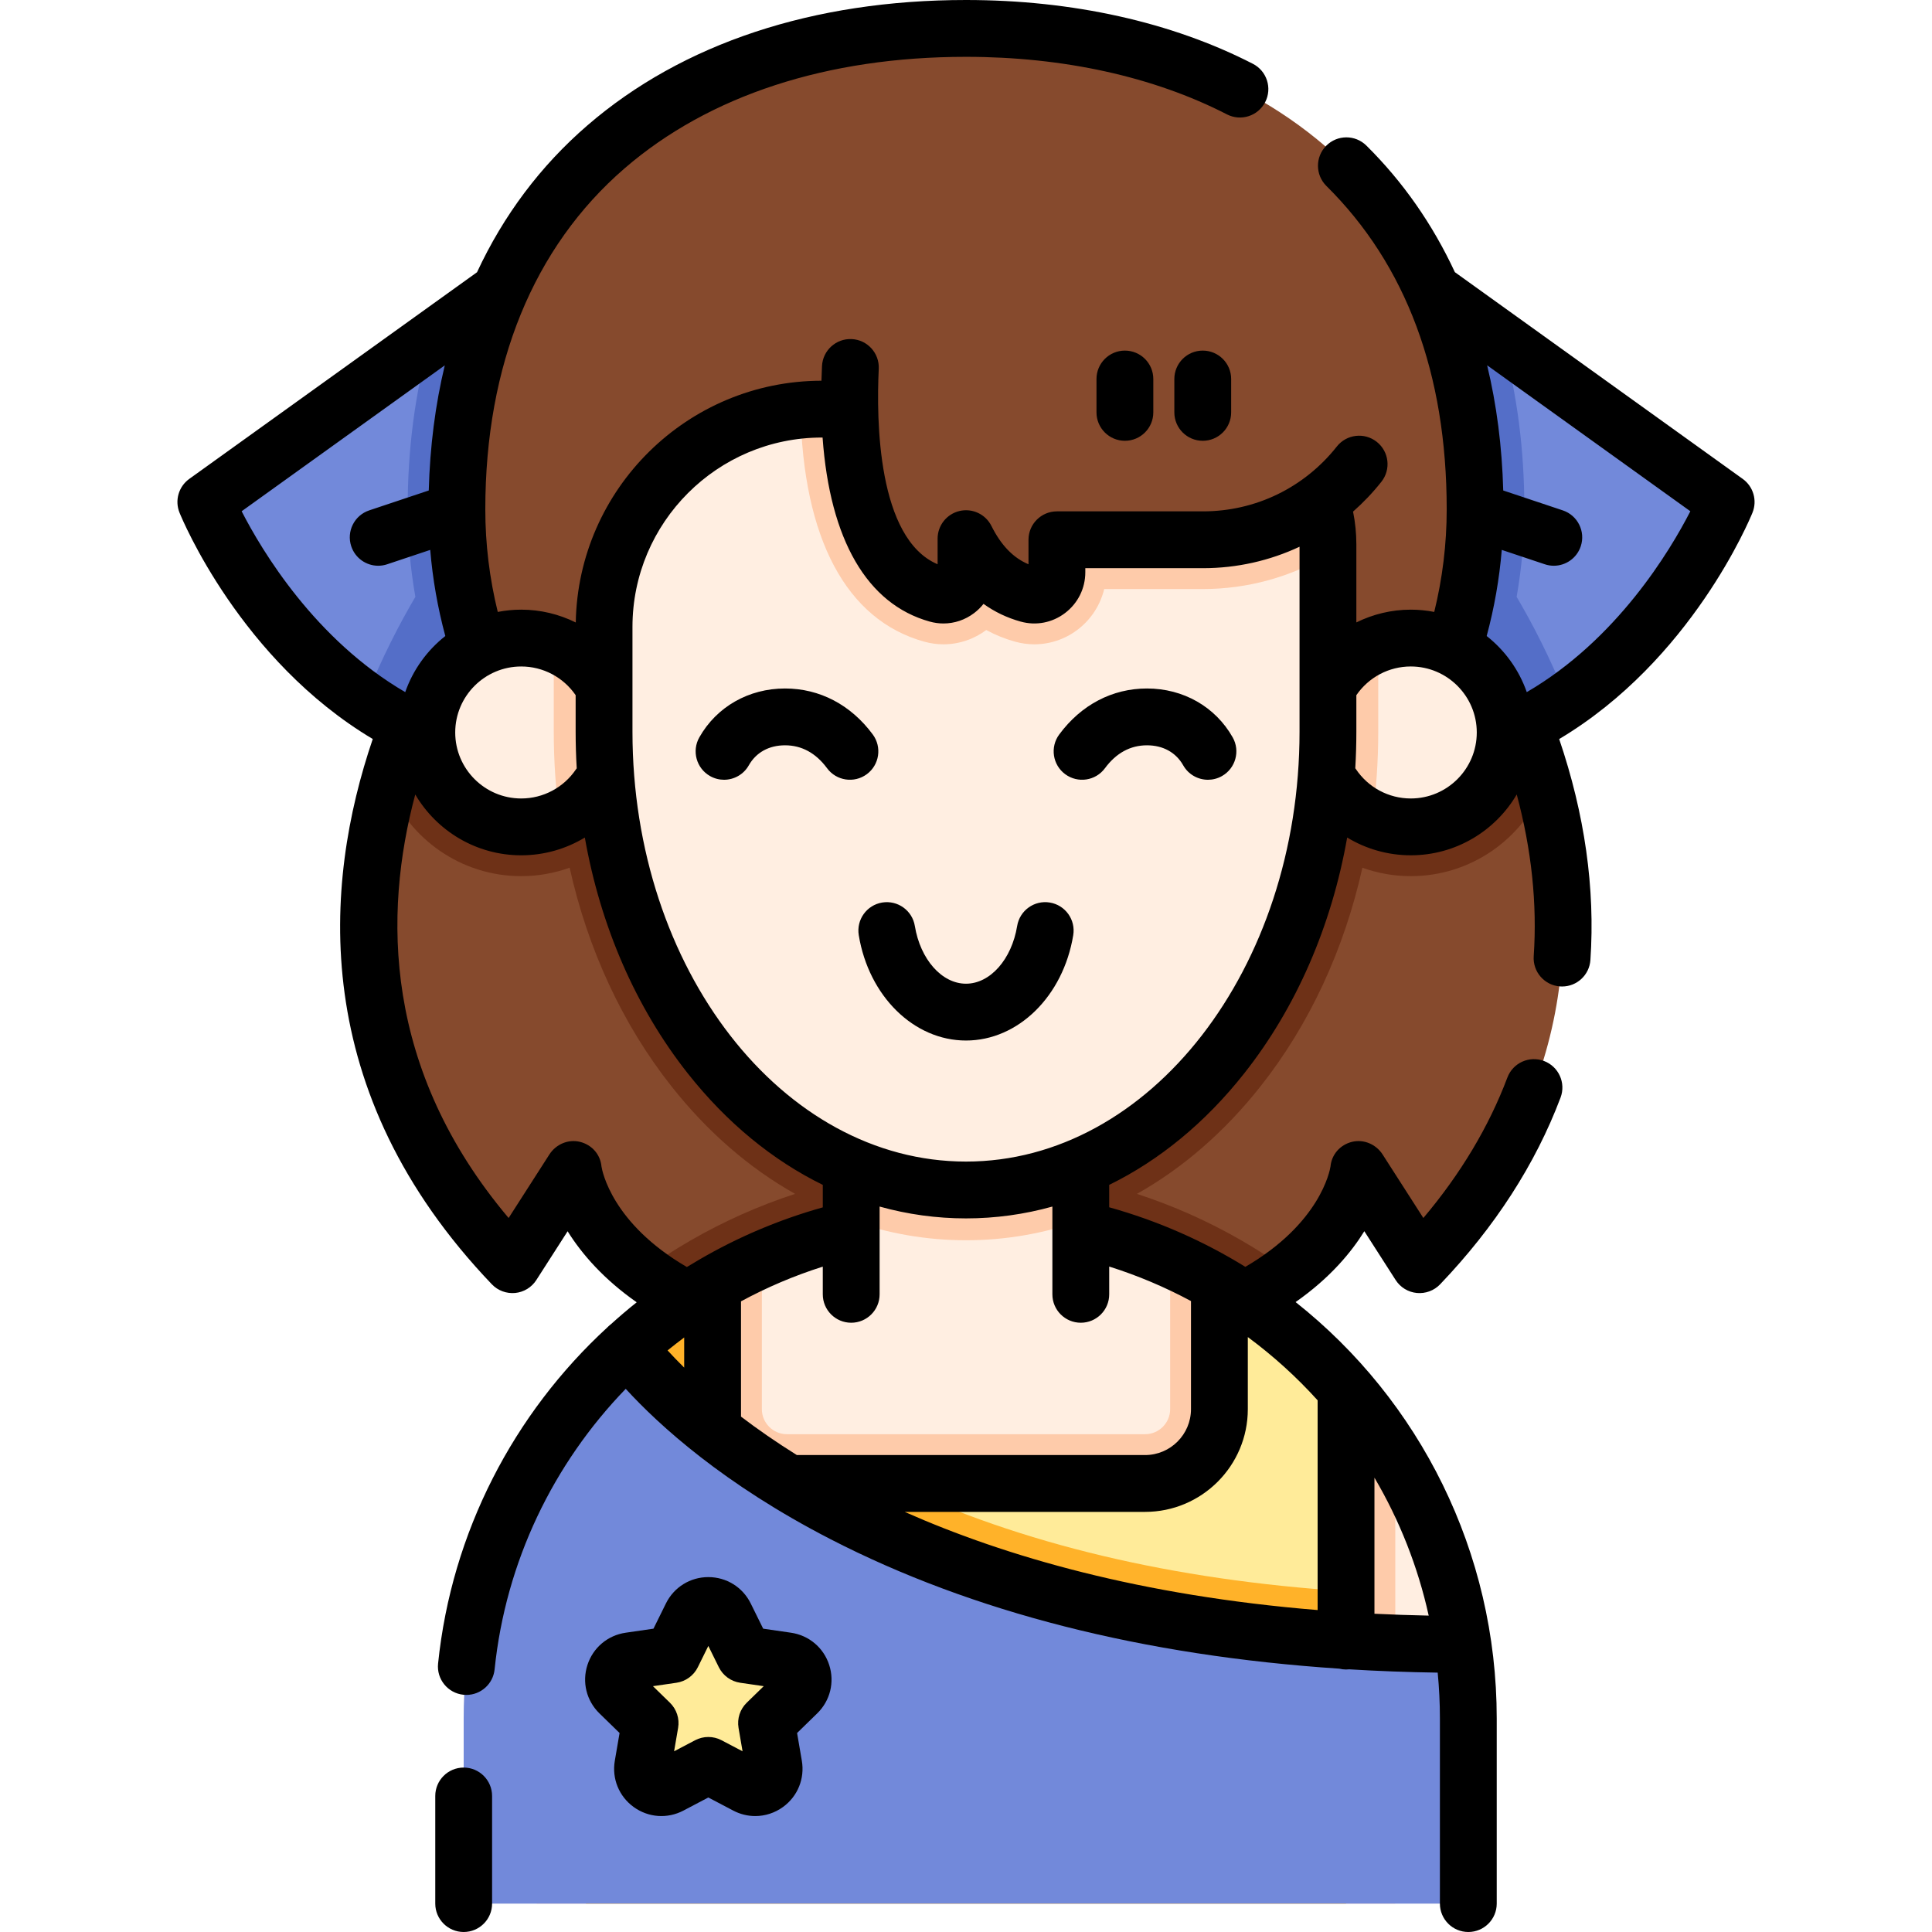
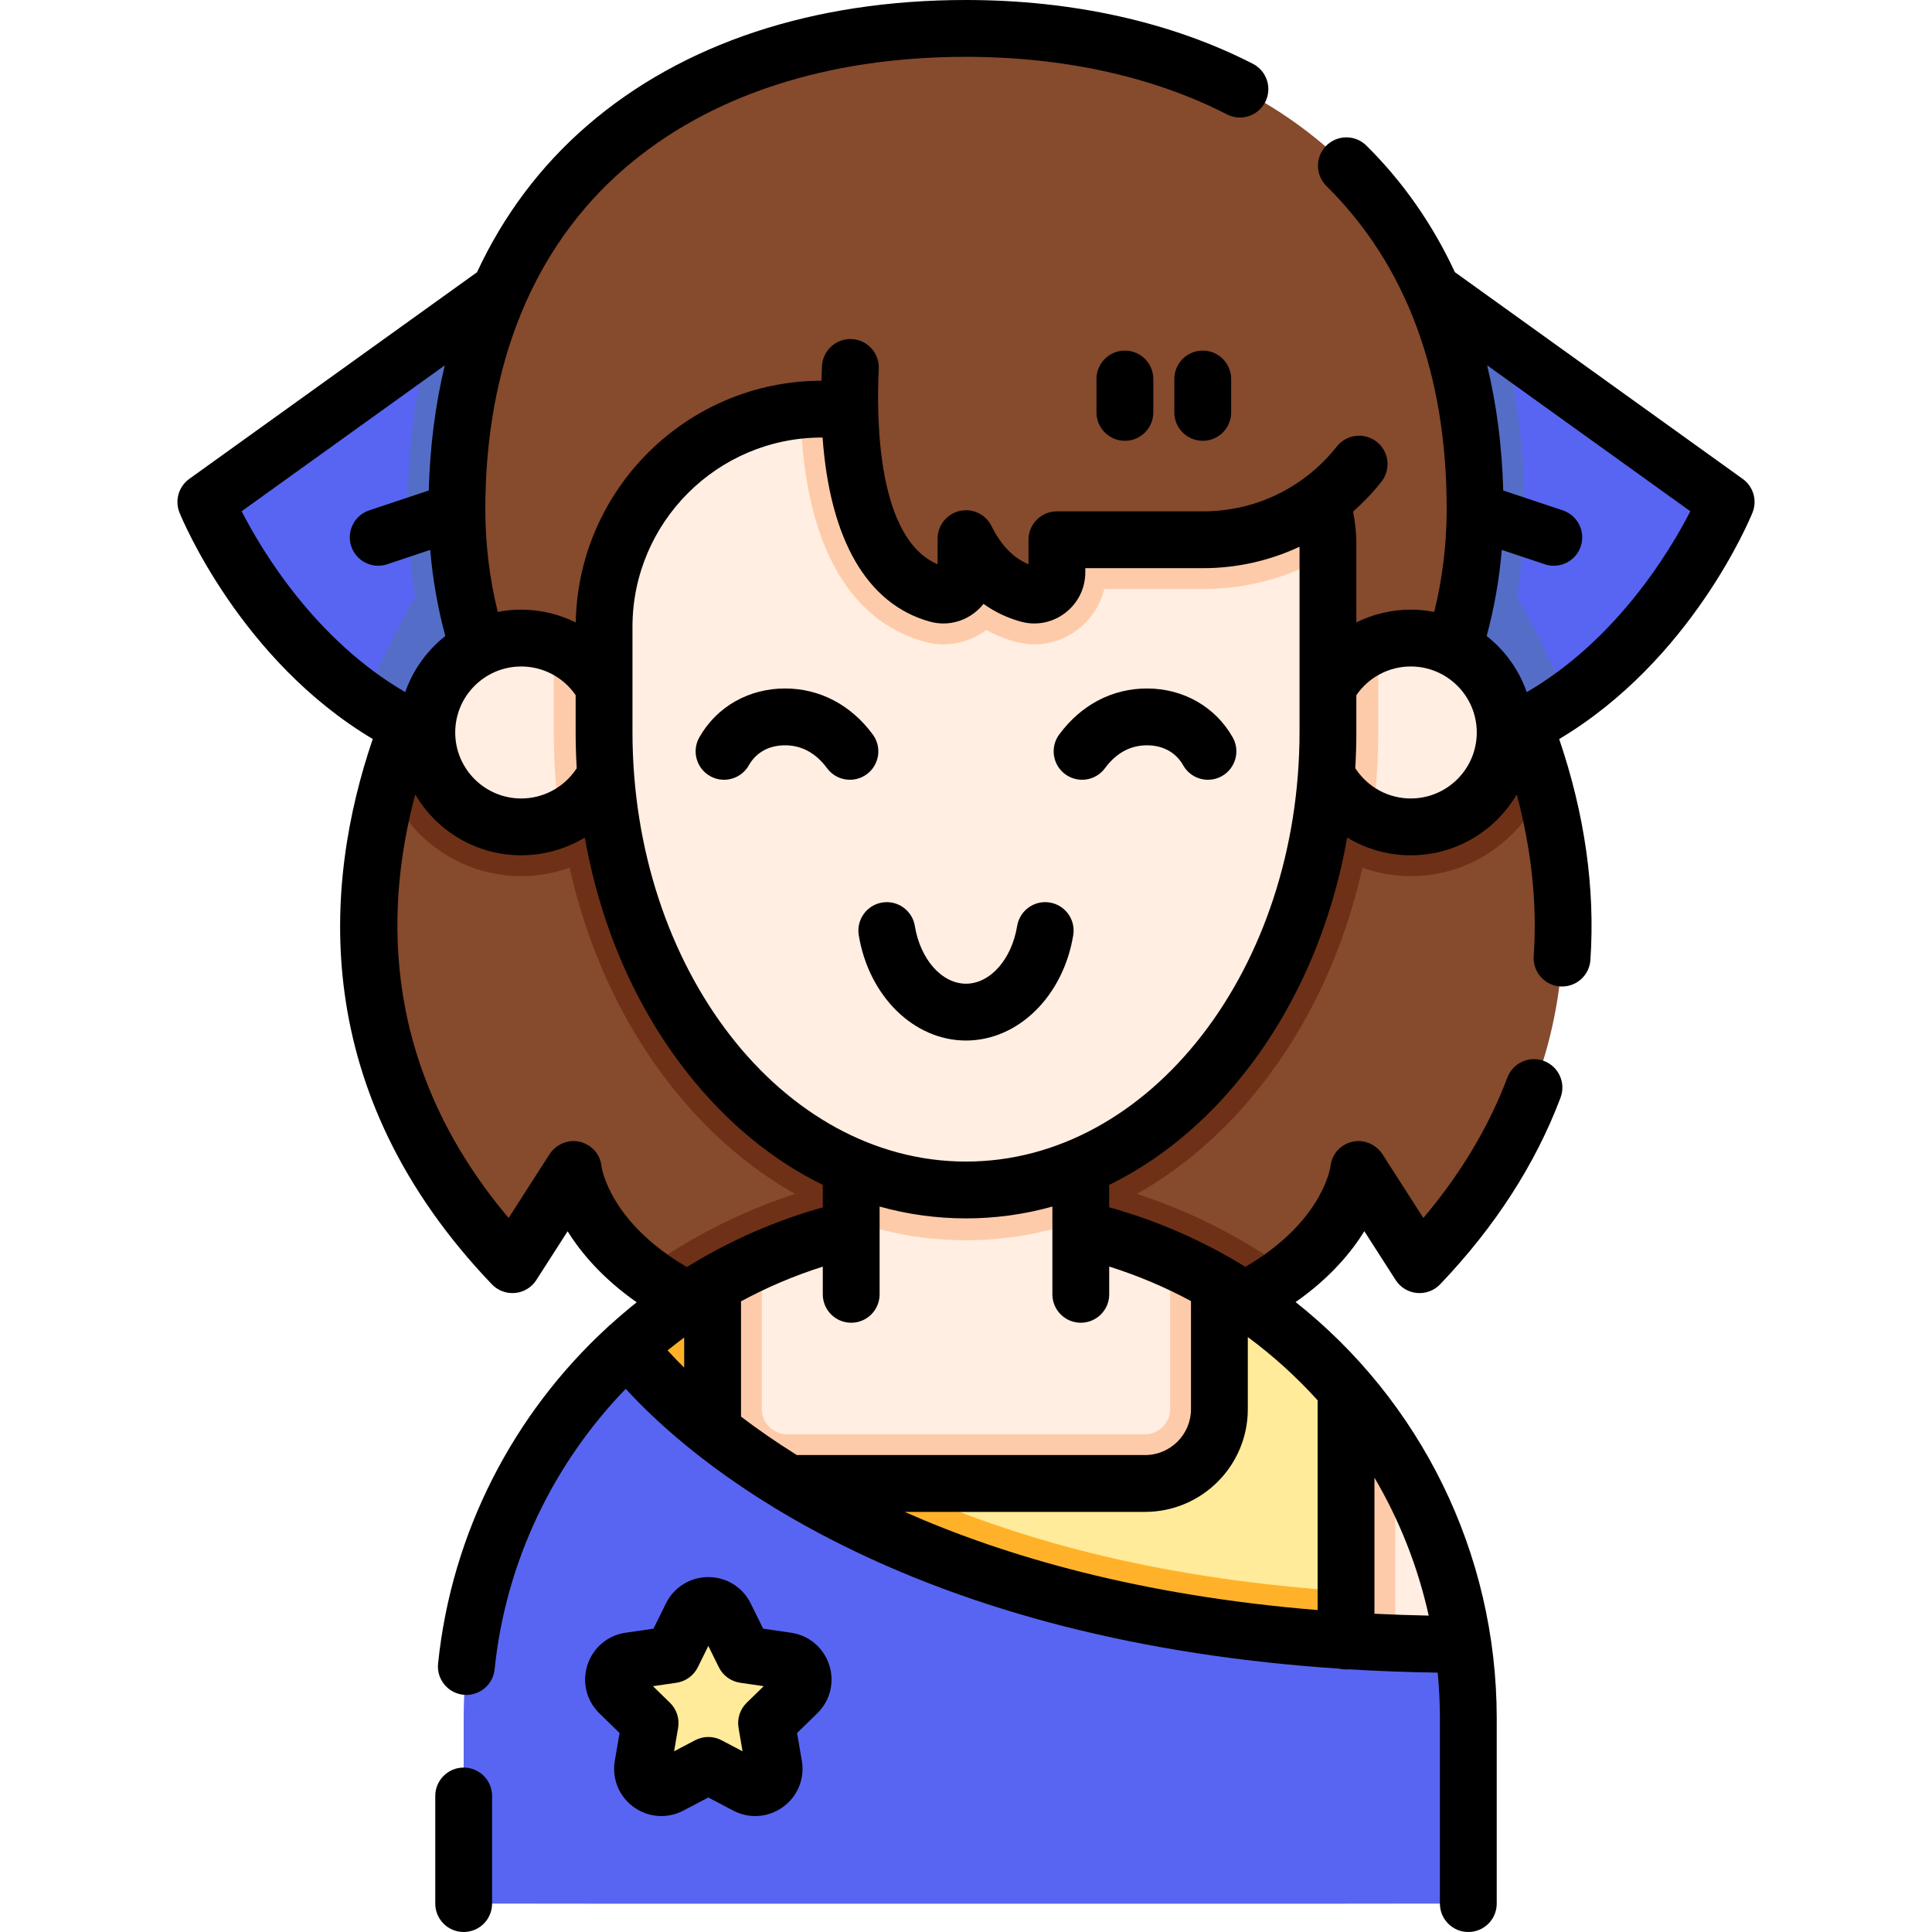
<svg xmlns="http://www.w3.org/2000/svg" version="1.1" width="512" height="512" x="0" y="0" viewBox="0 0 512 512" style="enable-background:new 0 0 512 512" xml:space="preserve" class="">
  <g>
-     <path style="" d="M145.909,67.414V201.93c-19.838-0.472-36.141-7.258-49.203-16.404  c-29.134-20.38-42.155-52.495-42.155-52.495l59.252-42.557L145.909,67.414z" fill="#7289da" data-original="#ff9999" />
+     <path style="" d="M145.909,67.414V201.93c-19.838-0.472-36.141-7.258-49.203-16.404  c-29.134-20.38-42.155-52.495-42.155-52.495l59.252-42.557L145.909,67.414z" fill="#5865F2" data-original="#ff9999" />
    <path style="" d="M113.803,90.474l32.106-23.06V201.93c-19.838-0.472-36.141-7.258-49.203-16.404  c4.407-11.124,9.306-20.45,13.372-27.357c-1.345-7.65-2.048-15.41-2.048-23.191C108.031,119.086,109.978,104.188,113.803,90.474z" fill="#546ec8" data-original="#ff6e6e" class="" />
-     <path style="" d="M457.448,133.031c0,0-13.021,32.116-42.155,52.495c-13.061,9.146-29.365,15.932-49.203,16.404V67.414  l32.106,23.06L457.448,133.031z" fill="#7289da" data-original="#ff9999" />
+     <path style="" d="M457.448,133.031c0,0-13.021,32.116-42.155,52.495c-13.061,9.146-29.365,15.932-49.203,16.404V67.414  l32.106,23.06L457.448,133.031z" fill="#5865F2" data-original="#ff9999" />
    <path style="" d="M415.294,185.526c-13.061,9.146-29.365,15.932-49.203,16.404V67.414l32.106,23.06  c3.825,13.714,5.773,28.612,5.773,44.504c0,7.78-0.703,15.541-2.048,23.191C405.977,165.056,410.886,174.383,415.294,185.526z" fill="#546ec8" data-original="#ff6e6e" class="" />
    <path style="" d="M239.817,155.147v202.954c-35.639-2.219-56.873-11.385-69.502-21.123  c-16.816-12.971-18.392-26.956-18.392-26.956L135.8,335.162c-42.185-44.143-42.536-91.378-32.969-126.786  c6.254-23.181,16.766-41.292,22.568-50.146c0.783-1.205,1.486-2.229,2.078-3.082H239.817z" fill="#864a2d" data-original="#864a2d" />
    <path style="" d="M239.817,155.147v202.954c-35.639-2.219-56.873-11.385-69.502-21.123  c8.192-5.953,16.986-11.023,26.273-15.159c4.628-2.068,9.337-3.875,14.115-5.431c-12.107-6.807-23.201-16.394-32.768-28.512  c-12.981-16.424-22.157-36.292-26.976-57.927c-4.016,1.446-8.333,2.239-12.83,2.239c-15.952,0-29.636-9.869-35.298-23.813  c6.254-23.181,16.766-41.292,22.568-50.146c3.986-1.416,8.272-2.189,12.73-2.189c3.273,0,6.445,0.422,9.477,1.195  c0.09-0.703,0.191-1.395,0.291-2.088L239.817,155.147L239.817,155.147z" fill="#6e3117" data-original="#6e3117" />
    <path style="" d="M376.201,335.162l-16.123-25.138c0,0-1.576,13.975-18.382,26.935  c-12.72,9.808-34.164,19.034-70.255,21.183V155.147h113.083c0.592,0.853,1.295,1.877,2.078,3.082  c5.803,8.855,16.314,26.966,22.568,50.146C418.737,243.784,418.386,291.019,376.201,335.162z" fill="#864a2d" data-original="#864a2d" />
    <path style="" d="M409.17,208.376c-5.662,13.945-19.346,23.813-35.298,23.813c-4.498,0-8.814-0.793-12.82-2.229  c-4.829,21.625-14.005,41.492-26.986,57.917c-9.567,12.117-20.661,21.705-32.768,28.512c4.779,1.556,9.487,3.363,14.115,5.421  c9.306,4.146,18.091,9.216,26.283,15.149c-12.72,9.808-34.164,19.034-70.255,21.183V155.147h93.536v1.958  c2.851-0.693,5.833-1.064,8.895-1.064c4.457,0,8.744,0.773,12.73,2.189C392.404,167.084,402.915,185.195,409.17,208.376z" fill="#6e3117" data-original="#6e3117" />
    <path style="" d="M376.292,192.754c9.353-17.343,14.628-36.975,14.628-57.772C390.92,48.752,330.515,7.529,256,7.529  S121.08,48.752,121.08,134.982c0,20.797,5.276,40.43,14.628,57.772H376.292z" fill="#864a2d" data-original="#864a2d" />
    <path style="" d="M389.121,455.402v49.072H122.879v-49.072c0-25.329,7.068-49.002,19.356-69.151  c3.855-6.335,8.222-12.318,13.051-17.89c3.454-3.996,7.138-7.78,11.043-11.334c10.461-9.547,22.458-17.448,35.569-23.291  c16.525-7.359,34.836-11.455,54.102-11.455s37.577,4.096,54.102,11.455c15.019,6.686,28.562,16.073,40.027,27.538  c2.279,2.279,4.478,4.648,6.586,7.088c4.819,5.582,9.196,11.555,13.051,17.89c9.055,14.848,15.27,31.614,17.91,49.544  C388.629,442.191,389.121,448.736,389.121,455.402z" fill="#ffeee1" data-original="#ffeee1" />
    <path style="" d="M369.765,386.252v118.223H142.235V386.252c3.855-6.335,8.222-12.318,13.051-17.89  c3.454-3.996,7.138-7.78,11.043-11.334c10.461-9.547,22.458-17.448,35.569-23.291v39.705c0,3.654,2.982,6.636,6.646,6.636h94.912  c3.664,0,6.646-2.982,6.646-6.636v-39.705c15.019,6.686,28.562,16.073,40.027,27.538c2.279,2.279,4.478,4.648,6.586,7.088  C361.533,373.944,365.91,379.917,369.765,386.252z" fill="#fecbaa" data-original="#fecbaa" />
    <path style="" d="M356.714,368.362v136.113H155.286V368.362c6.305-7.289,13.382-13.884,21.113-19.647  c3.986-2.982,8.142-5.742,12.449-8.262v32.989c0,10.873,8.814,19.687,19.697,19.687h94.911c10.883,0,19.697-8.815,19.697-19.687  v-32.989c9.879,5.763,18.934,12.78,26.976,20.821C352.407,363.553,354.606,365.922,356.714,368.362z" fill="#ffeb99" data-original="#ffeb99" />
    <path style="" d="M356.714,421.701v82.774H155.286V368.362c6.305-7.289,13.382-13.884,21.113-19.647l0.241,0.311  c1.737,2.249,5.662,6.937,12.208,12.89v11.525c0,10.873,8.814,19.687,19.697,19.687h28.13  C270.467,409.131,310.704,418.709,356.714,421.701z" fill="#ffb229" data-original="#ffb229" />
-     <path style="" d="M389.121,455.402v49.072H122.879v-49.072c0-33.28,12.208-63.709,32.407-87.041  c3.454-3.996,7.138-7.78,11.043-11.334c10.18,13.121,68.458,78.357,221.346,78.768C388.629,442.191,389.121,448.736,389.121,455.402  z" fill="#7289da" data-original="#ff9999" />
+     <path style="" d="M389.121,455.402v49.072H122.879v-49.072c0-33.28,12.208-63.709,32.407-87.041  c3.454-3.996,7.138-7.78,11.043-11.334c10.18,13.121,68.458,78.357,221.346,78.768C388.629,442.191,389.121,448.736,389.121,455.402  z" fill="#5865F2" data-original="#ff9999" />
    <rect x="225.573" y="276.241" style="" width="60.848" height="66.771" fill="#ffeee1" data-original="#ffeee1" />
    <path style="" d="M286.423,276.241v47.214c-9.748,3.444-19.968,5.227-30.423,5.227  c-10.455,0-20.675-1.784-30.423-5.227v-47.214H286.423z" fill="#fecbaa" data-original="#fecbaa" />
    <path style="" d="M398.89,194.115c0,13.818-11.204,25.021-25.021,25.021c-3.639,0-7.083-0.779-10.199-2.174  c-8.733-3.905-14.812-12.67-14.812-22.848c0-10.783,6.827-19.978,16.39-23.494c2.686-0.984,5.587-1.527,8.621-1.527  C387.686,169.094,398.89,180.298,398.89,194.115z" fill="#ffeee1" data-original="#ffeee1" />
    <path style="" d="M365.249,170.622v23.309c0,7.801-0.533,15.499-1.578,23.033c-8.733-3.905-14.812-12.67-14.812-22.848  C348.858,183.332,355.685,174.138,365.249,170.622z" fill="#fecbaa" data-original="#fecbaa" />
    <path style="" d="M163.142,194.115c0,10.179-6.079,18.943-14.812,22.848c-3.116,1.394-6.561,2.174-10.199,2.174  c-13.817,0-25.021-11.204-25.021-25.021c0-13.817,11.204-25.021,25.021-25.021c3.034,0,5.935,0.543,8.621,1.527  C156.315,174.138,163.142,183.332,163.142,194.115z" fill="#ffeee1" data-original="#ffeee1" />
    <path style="" d="M163.142,194.115c0,10.179-6.079,18.943-14.812,22.848c-1.045-7.534-1.578-15.232-1.578-23.033  v-23.309C156.315,174.138,163.142,183.332,163.142,194.115z" fill="#fecbaa" data-original="#fecbaa" />
    <path style="" d="M351.925,144.265v49.674c0,67.052-42.958,121.415-95.925,121.415  c-52.977,0-95.915-54.363-95.915-121.415V166.13c0-29.967,22.829-54.594,52.054-57.435c1.857-0.191,3.755-0.281,5.662-0.281h98.275  C335.873,108.414,351.925,124.467,351.925,144.265z" fill="#ffeee1" data-original="#ffeee1" />
    <path style="" d="M351.925,144.265v2.831c-9.788,5.732-21.133,9.005-33.12,9.005h-26.182  c-2.008,8.383-9.557,14.647-18.533,14.647c-1.717,0-3.433-0.241-5.09-0.703c-2.681-0.743-5.23-1.777-7.63-3.082  c-3.172,2.369-7.108,3.785-11.364,3.785c-1.717,0-3.433-0.241-5.09-0.703c-20.661-5.742-32.096-27.357-32.778-61.35  c1.857-0.191,3.755-0.281,5.662-0.281h98.275C335.873,108.414,351.925,124.467,351.925,144.265z" fill="#fecbaa" data-original="#fecbaa" />
    <path style="" d="M225.356,97.381c-0.971,20.13,0.845,53.914,23.051,60.091c3.819,1.062,7.595-1.858,7.595-5.823v-8.9  c3.531,7.084,8.774,12.575,16.492,14.723c3.819,1.062,7.595-1.858,7.595-5.823v-8.605h38.716c26.728,0,48.797-19.884,52.258-45.664  L225.356,97.381L225.356,97.381z" fill="#864a2d" data-original="#864a2d" />
    <path style="" d="M192.197,428.263l5.052,10.235l11.295,1.641c4.102,0.596,5.739,5.637,2.772,8.53l-8.173,7.967  l1.93,11.249c0.701,4.085-3.587,7.201-7.256,5.272l-10.103-5.311l-10.103,5.311c-3.669,1.929-7.957-1.187-7.256-5.272l1.93-11.249  l-8.173-7.967c-2.969-2.893-1.33-7.934,2.772-8.53l11.295-1.641l5.052-10.235C185.062,424.546,190.363,424.546,192.197,428.263z" fill="#ffeb99" data-original="#ffeb99" />
    <path d="M461.842,126.916l-76.285-54.789c-5.882-12.659-13.73-23.926-23.455-33.55c-2.957-2.923-7.724-2.901-10.648,0.056  c-2.925,2.955-2.9,7.722,0.055,10.648c21.155,20.936,31.881,49.771,31.881,85.701c0,9.194-1.117,18.314-3.301,27.186  c-2.013-0.392-4.09-0.602-6.216-0.602c-5.091,0-10.006,1.196-14.424,3.381v-20.674c0-2.93-0.295-5.842-0.874-8.691  c2.706-2.386,5.227-5.023,7.515-7.916c2.579-3.262,2.026-7.997-1.236-10.575c-3.262-2.578-7.996-2.026-10.576,1.236  c-8.638,10.924-21.566,17.189-35.472,17.189h-38.715c-4.158,0-7.529,3.37-7.529,7.529v6.495c-4.049-1.705-7.273-5.044-9.818-10.149  c-1.558-3.126-5.062-4.769-8.464-3.971c-3.401,0.801-5.805,3.835-5.805,7.33v6.786c-15.955-6.787-16.252-38.205-15.596-51.792  c0.201-4.154-3.005-7.683-7.158-7.884c-4.156-0.198-7.684,3.004-7.884,7.158c-0.063,1.311-0.109,2.601-0.144,3.879  c-35.533,0.057-64.478,28.667-65.111,64.065c-4.427-2.196-9.356-3.397-14.454-3.397c-2.126,0-4.202,0.211-6.216,0.602  c-2.184-8.871-3.301-17.991-3.301-27.186c0-38.265,12.763-69.512,36.908-90.364C187.912,25.281,219.2,15.059,256,15.059  c25.842,0,49.754,5.274,69.151,15.251c3.699,1.903,8.238,0.446,10.14-3.252c1.902-3.698,0.446-8.237-3.252-10.141  C310.52,5.85,284.227,0,256,0c-40.465,0-75.157,11.487-100.324,33.221c-12.461,10.761-22.256,23.857-29.259,38.924l-76.259,54.77  c-2.823,2.028-3.891,5.723-2.586,8.944c0.704,1.735,16.198,39.125,51.212,59.987c-13.12,38.504-17.239,93.441,31.569,144.513  c1.595,1.67,3.867,2.503,6.167,2.293c2.298-0.223,4.368-1.486,5.614-3.429l8.292-12.926c3.806,6.112,9.675,12.788,18.306,18.824  c-2.375,1.885-4.675,3.858-6.92,5.888c-0.032,0.024-0.066,0.043-0.098,0.068c-0.291,0.226-0.553,0.474-0.801,0.731  c-24.775,22.784-41.24,54.23-44.819,89.062c-0.425,4.136,2.584,7.835,6.72,8.26c0.262,0.026,0.522,0.04,0.779,0.04  c3.812,0,7.083-2.886,7.481-6.76c2.933-28.552,15.58-54.543,34.749-74.354c8.905,9.725,25.98,25.275,54.216,39.817  c37.635,19.381,82.897,30.885,134.876,34.338c0.577,0.142,1.178,0.225,1.799,0.225c0.283,0,0.562-0.019,0.836-0.049  c7.673,0.468,15.494,0.759,23.454,0.877c0.384,4.003,0.587,8.053,0.587,12.142v49.065c0,4.159,3.371,7.529,7.529,7.529  s7.529-3.37,7.529-7.529v-49.065c0-44.137-20.412-84.308-53.301-110.342c9.298-6.509,14.92-13.432,18.213-18.782l8.302,12.942  c1.247,1.944,3.316,3.207,5.614,3.429c2.299,0.213,4.572-0.623,6.166-2.293c14.535-15.208,25.274-31.858,31.92-49.487  c1.467-3.891-0.499-8.234-4.39-9.701c-3.889-1.472-8.235,0.497-9.702,4.389c-4.91,13.025-12.382,25.51-22.266,37.22l-10.793-16.824  c-1.742-2.716-5.01-4.125-8.141-3.349c-3.116,0.774-5.386,3.331-5.674,6.525c-0.184,1.169-2.763,15.062-22.568,26.595  c-11.027-6.812-23.129-12.172-36.08-15.787v-5.937c13.294-6.507,25.459-16.475,35.783-29.546  c13.805-17.476,23.14-39.05,27.282-62.505c5.008,3.035,10.811,4.708,16.858,4.708c11.956,0,22.421-6.484,28.079-16.117  c3.928,14.608,5.443,28.966,4.499,42.849c-0.282,4.149,2.852,7.74,7.001,8.022c0.174,0.012,0.346,0.018,0.519,0.018  c3.925,0,7.234-3.044,7.504-7.018c1.291-18.991-1.5-38.663-8.275-58.56c35.025-20.86,50.525-58.261,51.228-59.996  C465.733,132.639,464.665,128.943,461.842,126.916z M152.551,184.224v9.704c0,3.249,0.097,6.48,0.287,9.688  c-0.067,0.09-0.14,0.176-0.204,0.271c-3.264,4.832-8.688,7.717-14.507,7.717c-9.644,0-17.489-7.846-17.489-17.49  c0-9.643,7.846-17.489,17.489-17.489C143.899,176.624,149.278,179.463,152.551,184.224z M64.039,135.487l53.831-38.662  c-2.505,10.406-3.927,21.486-4.244,33.158l-15.783,5.273c-3.944,1.318-6.074,5.584-4.756,9.527c1.053,3.152,3.99,5.145,7.14,5.145  c0.791,0,1.595-0.125,2.386-0.391l11.401-3.809c0.644,7.72,1.981,15.354,3.999,22.822c-4.83,3.809-8.557,8.951-10.623,14.87  C83.496,169.508,69.406,145.957,64.039,135.487z M159.4,309.134c-0.287-3.194-2.558-5.752-5.674-6.525  c-3.132-0.783-6.4,0.631-8.141,3.348l-10.793,16.825c-33.191-39.327-33.238-80.541-24.744-112.236  c5.658,9.633,16.123,16.117,28.079,16.117c6.04,0,11.847-1.673,16.857-4.706c4.141,23.455,13.477,45.027,27.282,62.503  c10.324,13.07,22.488,23.038,35.783,29.546v5.958c-11.59,3.242-22.542,7.912-32.67,13.811c-0.272,0.142-0.536,0.297-0.788,0.47  c-0.855,0.506-1.717,1.004-2.561,1.527C162.165,324.228,159.584,310.305,159.4,309.134z M176.917,357.875  c1.442-1.173,2.905-2.319,4.399-3.428v7.986C179.639,360.779,178.176,359.251,176.917,357.875z M364.244,427.658v-36.057  c6.612,11.232,11.504,23.544,14.377,36.552C373.725,428.055,368.934,427.888,364.244,427.658z M349.185,371.1v55.583  c-46.855-3.826-82.65-14.148-109.433-26.019h63.706c15.013,0,27.226-12.214,27.226-27.226v-19.1  C337.419,359.313,343.611,364.933,349.185,371.1z M286.422,350.539c4.158,0,7.529-3.37,7.529-7.529v-7.361  c7.593,2.394,14.836,5.469,21.672,9.145v28.643c0,6.709-5.458,12.167-12.167,12.167h-92.283  c-5.565-3.472-10.488-6.905-14.797-10.187v-30.55c6.853-3.707,14.098-6.796,21.672-9.194v7.337c0,4.159,3.371,7.529,7.529,7.529  c4.158,0,7.529-3.37,7.529-7.529v-23.258c7.422,2.07,15.087,3.135,22.893,3.135s15.471-1.065,22.893-3.135v23.258  C278.893,347.169,282.264,350.539,286.422,350.539z M256,307.828c-48.739,0-88.39-51.096-88.39-113.9v-27.787  c0-27.673,22.514-50.187,50.187-50.187h0.194c1.946,27.058,11.754,44.143,28.4,48.773c1.205,0.335,2.426,0.5,3.638,0.5  c2.903,0,5.743-0.946,8.136-2.765c0.941-0.714,1.77-1.53,2.478-2.429c2.956,2.124,6.237,3.693,9.834,4.693  c4.09,1.139,8.384,0.313,11.775-2.265c3.41-2.592,5.367-6.533,5.367-10.812v-1.075h31.185c9.008,0,17.701-1.987,25.586-5.683v49.037  C344.39,256.733,304.738,307.828,256,307.828z M373.873,211.603c-5.859,0-11.302-2.917-14.563-7.806  c-0.046-0.069-0.099-0.131-0.147-0.198c0.189-3.203,0.285-6.428,0.285-9.672v-9.694c3.274-4.768,8.645-7.611,14.424-7.611  c9.644,0,17.489,7.846,17.489,17.489C391.363,203.758,383.517,211.603,373.873,211.603z M404.609,183.421  c-2.065-5.919-5.793-11.061-10.623-14.87c2.018-7.468,3.355-15.102,3.999-22.822l11.401,3.809c0.792,0.265,1.595,0.391,2.386,0.391  c3.15,0,6.087-1.993,7.14-5.145c1.318-3.944-0.811-8.21-4.756-9.527l-15.784-5.274c-0.318-11.657-1.748-22.749-4.266-33.175  l53.854,38.678C442.59,145.963,428.5,169.511,404.609,183.421z" fill="#000000" data-original="#000000" style="" />
    <path d="M122.879,468.422c-4.158,0-7.529,3.37-7.529,7.529v28.519c0,4.159,3.371,7.529,7.529,7.529c4.158,0,7.529-3.37,7.529-7.529  v-28.519C130.408,471.793,127.037,468.422,122.879,468.422z" fill="#000000" data-original="#000000" style="" />
    <path d="M278.207,239.179c-4.102-0.676-7.976,2.109-8.649,6.212c-1.454,8.866-7.156,15.301-13.558,15.301  s-12.104-6.435-13.558-15.301c-0.673-4.104-4.541-6.881-8.649-6.212c-4.103,0.674-6.884,4.545-6.212,8.649  c2.653,16.179,14.605,27.922,28.419,27.922c13.814,0,25.766-11.743,28.419-27.922C285.092,243.725,282.311,239.853,278.207,239.179z  " fill="#000000" data-original="#000000" style="" />
    <path d="M290.58,100.441v8.843c0,4.159,3.371,7.529,7.529,7.529s7.529-3.37,7.529-7.529v-8.843c0-4.159-3.371-7.529-7.529-7.529  S290.58,96.282,290.58,100.441z" fill="#000000" data-original="#000000" style="" />
    <path d="M318.741,92.912c-4.158,0-7.529,3.37-7.529,7.529v8.843c0,4.159,3.371,7.529,7.529,7.529s7.529-3.37,7.529-7.529v-8.843  C326.27,96.282,322.899,92.912,318.741,92.912z" fill="#000000" data-original="#000000" style="" />
    <path d="M209.627,432.688l-7.378-1.072l-3.299-6.684c-2.126-4.309-6.432-6.985-11.237-6.985c-4.805,0-9.111,2.676-11.237,6.985  l-3.299,6.684l-7.378,1.072c-4.755,0.691-8.631,3.958-10.116,8.528c-1.485,4.57-0.27,9.491,3.171,12.845l5.338,5.203l-1.26,7.349  c-0.812,4.736,1.098,9.431,4.985,12.255c3.887,2.823,8.943,3.19,13.197,0.954l6.599-3.469l6.6,3.469  c1.849,0.973,3.85,1.453,5.842,1.452c2.587,0,5.158-0.811,7.354-2.405c3.886-2.824,5.796-7.519,4.985-12.255l-1.26-7.349  l5.338-5.203c3.44-3.354,4.656-8.275,3.171-12.845C218.257,436.646,214.381,433.379,209.627,432.688z M197.887,451.244  c-1.775,1.731-2.585,4.223-2.165,6.665l1.063,6.201l-5.568-2.927c-2.194-1.153-4.814-1.153-7.006,0l-5.568,2.927l1.063-6.201  c0.419-2.443-0.391-4.934-2.165-6.665l-4.505-4.39l6.225-0.905c2.453-0.355,4.572-1.896,5.669-4.119l2.784-5.641l2.784,5.641  c1.097,2.223,3.217,3.763,5.669,4.119l6.225,0.905L197.887,451.244z" fill="#000000" data-original="#000000" style="" />
    <path d="M303.957,182.455c-9.186,0-17.443,4.328-23.249,12.186c-2.472,3.344-1.764,8.059,1.581,10.53  c3.345,2.47,8.059,1.764,10.53-1.581c2.979-4.032,6.726-6.076,11.139-6.076c4.258,0,7.669,1.885,9.608,5.31  c1.385,2.448,3.934,3.822,6.56,3.822c1.256,0,2.531-0.314,3.702-0.978c3.619-2.049,4.892-6.643,2.844-10.262  C322.08,187.296,313.588,182.455,303.957,182.455z" fill="#000000" data-original="#000000" style="" />
    <path d="M231.292,194.641c-5.807-7.858-14.063-12.186-23.249-12.186c-9.632,0-18.123,4.841-22.713,12.951  c-2.049,3.618-0.775,8.213,2.844,10.262c1.172,0.663,2.446,0.978,3.702,0.978c2.624,0,5.174-1.374,6.56-3.822  c1.939-3.424,5.35-5.31,9.608-5.31c4.412,0,8.159,2.044,11.139,6.076c2.472,3.344,7.186,4.051,10.53,1.581  C233.056,202.699,233.764,197.985,231.292,194.641z" fill="#000000" data-original="#000000" style="" />
    <g>
</g>
    <g>
</g>
    <g>
</g>
    <g>
</g>
    <g>
</g>
    <g>
</g>
    <g>
</g>
    <g>
</g>
    <g>
</g>
    <g>
</g>
    <g>
</g>
    <g>
</g>
    <g>
</g>
    <g>
</g>
    <g>
</g>
  </g>
</svg>
